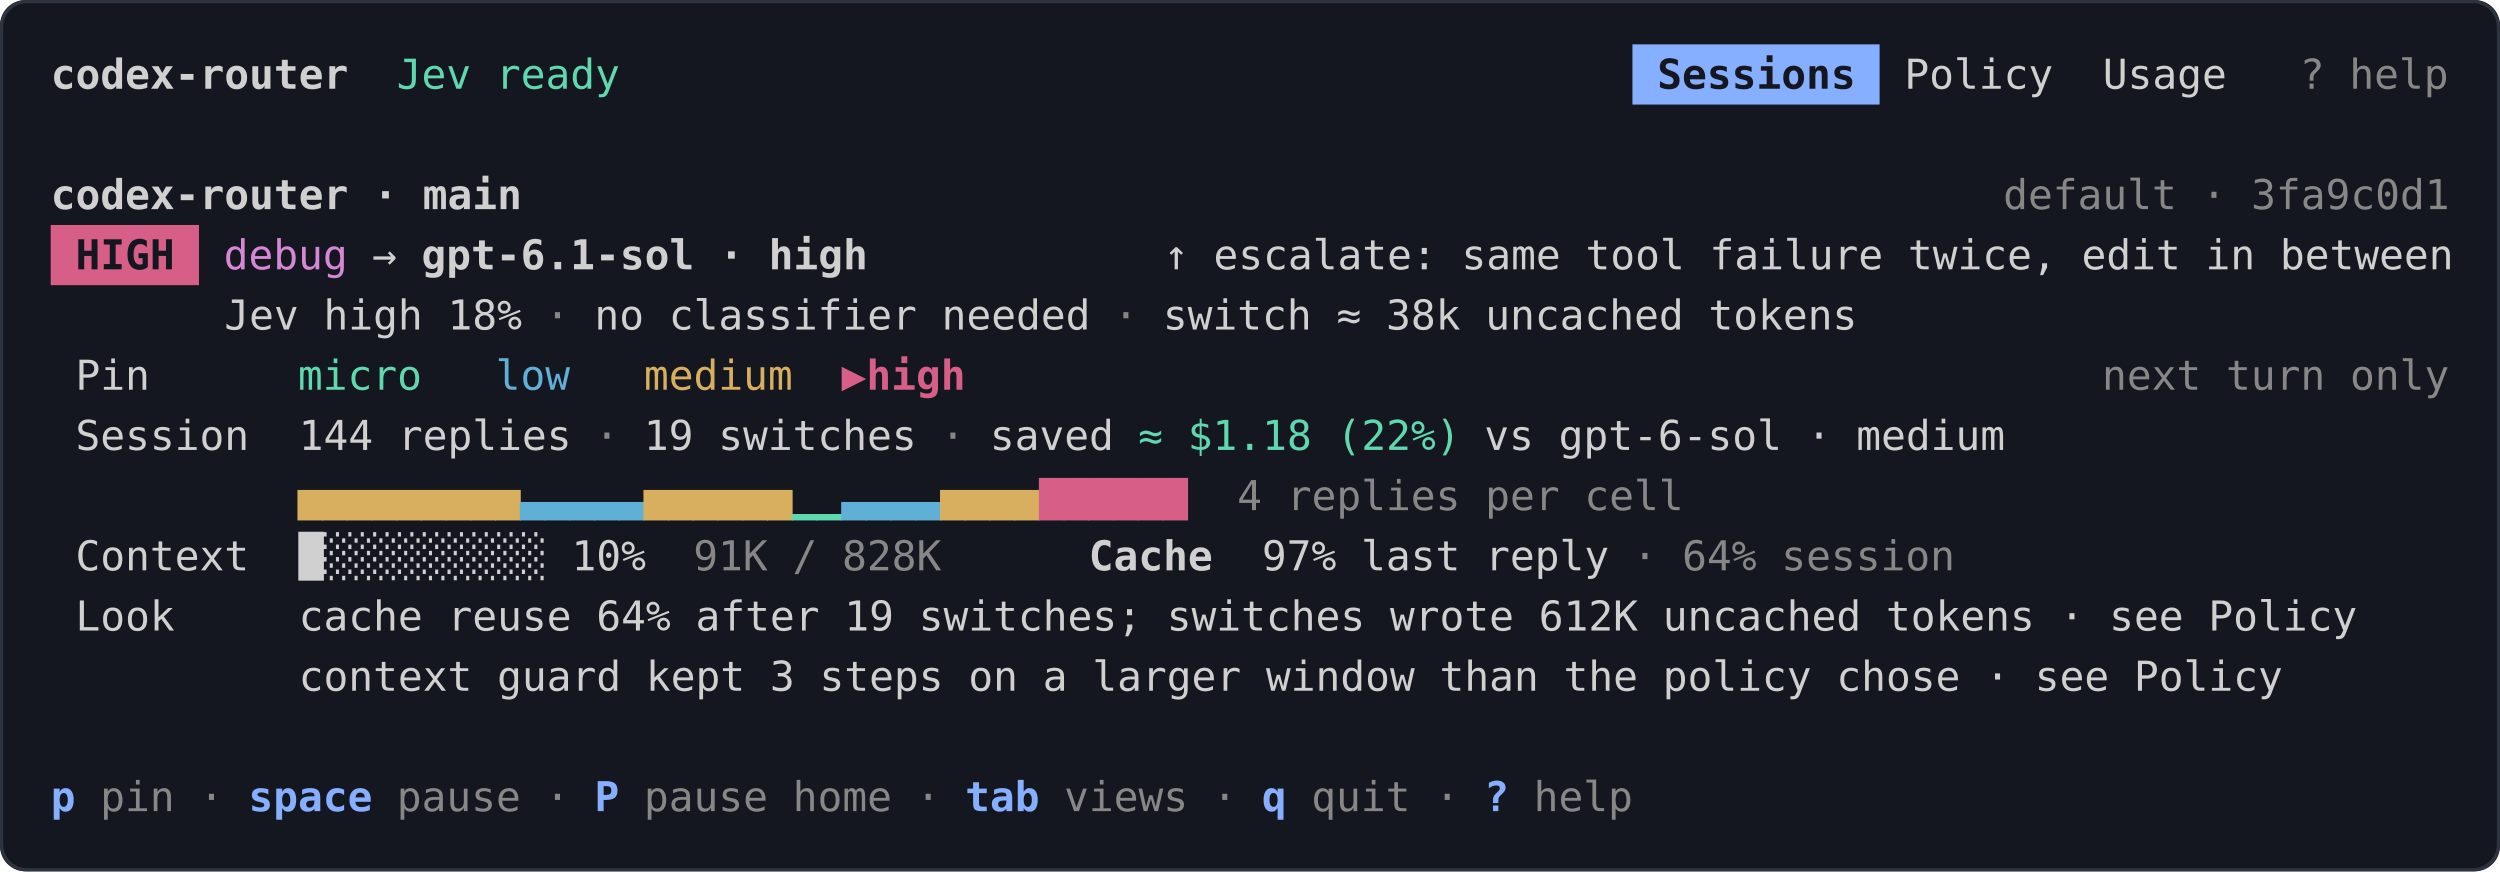
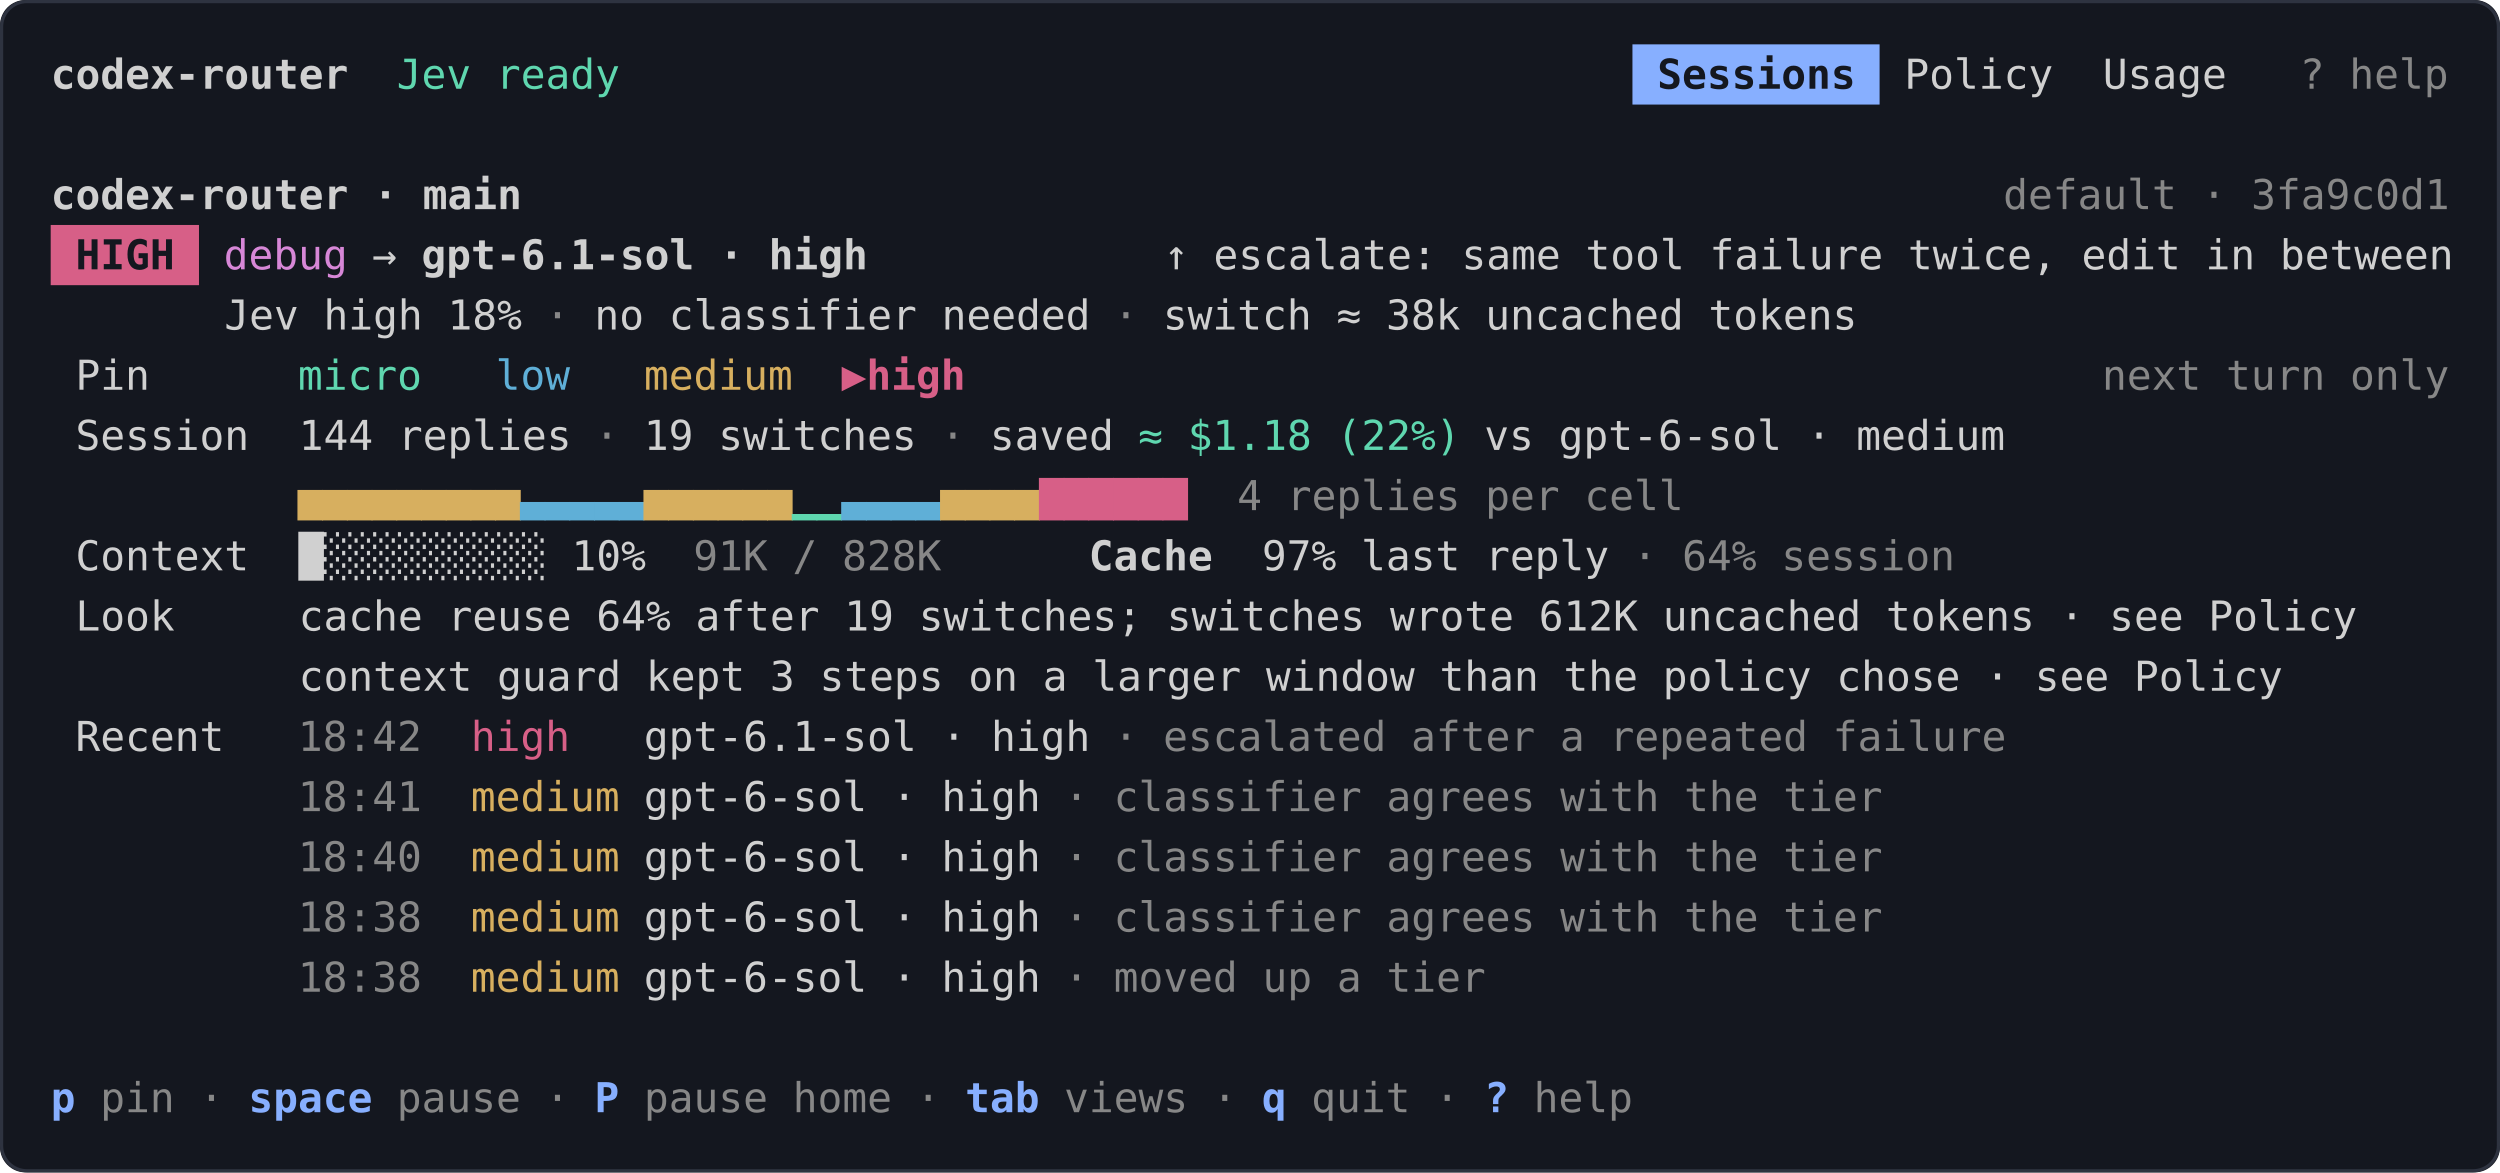
- <svg xmlns="http://www.w3.org/2000/svg" viewBox="0 0 789 275" width="789" height="275" role="img" aria-labelledby="title desc">
+ <svg xmlns="http://www.w3.org/2000/svg" viewBox="0 0 789 370" width="789" height="370" role="img" aria-labelledby="title desc">
  <style>text { font-family: ui-monospace, SFMono-Regular, Menlo, Consolas, 'DejaVu Sans Mono', monospace; font-size: 13px; }</style>
-   <rect width="789" height="275" rx="8" fill="#14171f" />
-   <rect x="0.5" y="0.5" width="788" height="274" rx="8" fill="none" stroke="#2e3340" />
+   <rect width="789" height="370" rx="8" fill="#14171f" />
+   <rect x="0.5" y="0.5" width="788" height="369" rx="8" fill="none" stroke="#2e3340" />
  <text x="16.0" y="28.0" fill="#d0d0d0" font-weight="700" xml:space="preserve">codex-router</text>
  <text x="125.2" y="28.0" fill="#5fd7af" xml:space="preserve">Jev ready</text>
  <rect x="515.2" y="14.0" width="78.0" height="19" fill="#87afff" />
  <text x="515.2" y="28.0" fill="#14171f" font-weight="700" xml:space="preserve"> Sessions </text>
  <text x="593.2" y="28.0" fill="#d0d0d0" xml:space="preserve"> Policy  Usage   </text>
  <text x="725.8" y="28.0" fill="#878787" xml:space="preserve">? help</text>
  <text x="16.0" y="66.0" fill="#d0d0d0" font-weight="700" xml:space="preserve">codex-router · main</text>
  <text x="632.2" y="66.0" fill="#878787" xml:space="preserve">default · 3fa9c0d1</text>
  <rect x="16.0" y="71.0" width="46.8" height="19" fill="#d75f87" />
  <text x="16.0" y="85.0" fill="#14171f" font-weight="700" xml:space="preserve"> HIGH </text>
  <text x="70.6" y="85.0" fill="#d787d7" xml:space="preserve">debug</text>
  <text x="109.6" y="85.0" fill="#d0d0d0" xml:space="preserve"> → </text>
  <text x="133.0" y="85.0" fill="#d0d0d0" font-weight="700" xml:space="preserve">gpt-6.1-sol · high</text>
  <text x="273.4" y="85.0" fill="#d0d0d0" xml:space="preserve">            ↑ escalate: same tool failure twice, edit in between</text>
  <text x="16.0" y="104.0" fill="#d0d0d0" xml:space="preserve">       Jev high 18%</text>
  <text x="164.2" y="104.0" fill="#878787" xml:space="preserve"> · </text>
  <text x="187.6" y="104.0" fill="#d0d0d0" xml:space="preserve">no classifier needed</text>
  <text x="343.6" y="104.0" fill="#878787" xml:space="preserve"> · </text>
  <text x="367.0" y="104.0" fill="#d0d0d0" xml:space="preserve">switch ≈ 38k uncached tokens</text>
  <text x="16.0" y="123.0" fill="#d0d0d0" xml:space="preserve"> Pin     </text>
  <text x="86.2" y="123.0" fill="#5fd7af" xml:space="preserve"> micro  </text>
  <text x="148.6" y="123.0" fill="#5fafd7" xml:space="preserve"> low  </text>
  <text x="195.4" y="123.0" fill="#d7af5f" xml:space="preserve"> medium  </text>
  <text x="265.6" y="123.0" fill="#d75f87" font-weight="700" xml:space="preserve">▶high  </text>
  <text x="663.4" y="123.0" fill="#878787" xml:space="preserve">next turn only</text>
  <text x="16.0" y="142.0" fill="#d0d0d0" xml:space="preserve"> Session  144 replies</text>
  <text x="179.8" y="142.0" fill="#878787" xml:space="preserve"> · </text>
  <text x="203.2" y="142.0" fill="#d0d0d0" xml:space="preserve">19 switches</text>
  <text x="289.0" y="142.0" fill="#878787" xml:space="preserve"> · </text>
  <text x="312.4" y="142.0" fill="#d0d0d0" xml:space="preserve">saved </text>
  <text x="359.2" y="142.0" fill="#5fd7af" xml:space="preserve">≈ $1.18 (22%)</text>
  <text x="460.6" y="142.0" fill="#d0d0d0" xml:space="preserve"> vs gpt-6-sol · medium</text>
  <text x="94.0" y="161.0" fill="#d7af5f" xml:space="preserve">▅</text>
  <text x="101.8" y="161.0" fill="#d7af5f" xml:space="preserve">▅</text>
  <text x="109.6" y="161.0" fill="#d7af5f" xml:space="preserve">▅</text>
  <text x="117.4" y="161.0" fill="#d7af5f" xml:space="preserve">▅</text>
  <text x="125.2" y="161.0" fill="#d7af5f" xml:space="preserve">▅</text>
  <text x="133.0" y="161.0" fill="#d7af5f" xml:space="preserve">▅</text>
  <text x="140.8" y="161.0" fill="#d7af5f" xml:space="preserve">▅</text>
  <text x="148.6" y="161.0" fill="#d7af5f" xml:space="preserve">▅</text>
  <text x="156.4" y="161.0" fill="#d7af5f" xml:space="preserve">▅</text>
  <text x="164.2" y="161.0" fill="#5fafd7" xml:space="preserve">▃</text>
  <text x="172.0" y="161.0" fill="#5fafd7" xml:space="preserve">▃</text>
  <text x="179.8" y="161.0" fill="#5fafd7" xml:space="preserve">▃</text>
  <text x="187.6" y="161.0" fill="#5fafd7" xml:space="preserve">▃</text>
  <text x="195.4" y="161.0" fill="#5fafd7" xml:space="preserve">▃</text>
  <text x="203.2" y="161.0" fill="#d7af5f" xml:space="preserve">▅</text>
  <text x="211.0" y="161.0" fill="#d7af5f" xml:space="preserve">▅</text>
  <text x="218.8" y="161.0" fill="#d7af5f" xml:space="preserve">▅</text>
  <text x="226.6" y="161.0" fill="#d7af5f" xml:space="preserve">▅</text>
  <text x="234.4" y="161.0" fill="#d7af5f" xml:space="preserve">▅</text>
  <text x="242.2" y="161.0" fill="#d7af5f" xml:space="preserve">▅</text>
  <text x="250.0" y="161.0" fill="#5fd7af" xml:space="preserve">▁</text>
  <text x="257.8" y="161.0" fill="#5fd7af" xml:space="preserve">▁</text>
  <text x="265.6" y="161.0" fill="#5fafd7" xml:space="preserve">▃</text>
  <text x="273.4" y="161.0" fill="#5fafd7" xml:space="preserve">▃</text>
  <text x="281.2" y="161.0" fill="#5fafd7" xml:space="preserve">▃</text>
  <text x="289.0" y="161.0" fill="#5fafd7" xml:space="preserve">▃</text>
  <text x="296.8" y="161.0" fill="#d7af5f" xml:space="preserve">▅</text>
  <text x="304.6" y="161.0" fill="#d7af5f" xml:space="preserve">▅</text>
  <text x="312.4" y="161.0" fill="#d7af5f" xml:space="preserve">▅</text>
  <text x="320.2" y="161.0" fill="#d7af5f" xml:space="preserve">▅</text>
  <text x="328.0" y="161.0" fill="#d75f87" xml:space="preserve">▇</text>
  <text x="335.8" y="161.0" fill="#d75f87" xml:space="preserve">▇</text>
  <text x="343.6" y="161.0" fill="#d75f87" xml:space="preserve">▇</text>
  <text x="351.4" y="161.0" fill="#d75f87" xml:space="preserve">▇</text>
  <text x="359.2" y="161.0" fill="#d75f87" xml:space="preserve">▇</text>
  <text x="367.0" y="161.0" fill="#d75f87" xml:space="preserve">▇</text>
  <text x="374.8" y="161.0" fill="#878787" xml:space="preserve">  4 replies per cell</text>
  <text x="16.0" y="180.0" fill="#d0d0d0" xml:space="preserve"> Context  █░░░░░░░░░ 10%  </text>
  <text x="218.8" y="180.0" fill="#878787" xml:space="preserve">91K / 828K</text>
  <text x="343.6" y="180.0" fill="#d0d0d0" font-weight="700" xml:space="preserve">Cache</text>
  <text x="382.6" y="180.0" fill="#d0d0d0" xml:space="preserve">  97% last reply</text>
  <text x="507.4" y="180.0" fill="#878787" xml:space="preserve"> · 64% session</text>
  <text x="16.0" y="199.0" fill="#d0d0d0" xml:space="preserve"> Look     cache reuse 64% after 19 switches; switches wrote 612K uncached tokens · see Policy</text>
  <text x="16.0" y="218.0" fill="#d0d0d0" xml:space="preserve">          context guard kept 3 steps on a larger window than the policy chose · see Policy</text>
-   <text x="16.0" y="256.0" fill="#87afff" font-weight="700" xml:space="preserve">p</text>
-   <text x="23.8" y="256.0" fill="#878787" xml:space="preserve"> pin</text>
-   <text x="55.0" y="256.0" fill="#878787" xml:space="preserve"> · </text>
-   <text x="78.4" y="256.0" fill="#87afff" font-weight="700" xml:space="preserve">space</text>
-   <text x="117.4" y="256.0" fill="#878787" xml:space="preserve"> pause</text>
-   <text x="164.2" y="256.0" fill="#878787" xml:space="preserve"> · </text>
-   <text x="187.6" y="256.0" fill="#87afff" font-weight="700" xml:space="preserve">P</text>
-   <text x="195.4" y="256.0" fill="#878787" xml:space="preserve"> pause home</text>
-   <text x="281.2" y="256.0" fill="#878787" xml:space="preserve"> · </text>
-   <text x="304.6" y="256.0" fill="#87afff" font-weight="700" xml:space="preserve">tab</text>
-   <text x="328.0" y="256.0" fill="#878787" xml:space="preserve"> views</text>
-   <text x="374.8" y="256.0" fill="#878787" xml:space="preserve"> · </text>
-   <text x="398.2" y="256.0" fill="#87afff" font-weight="700" xml:space="preserve">q</text>
-   <text x="406.0" y="256.0" fill="#878787" xml:space="preserve"> quit</text>
-   <text x="445.0" y="256.0" fill="#878787" xml:space="preserve"> · </text>
-   <text x="468.4" y="256.0" fill="#87afff" font-weight="700" xml:space="preserve">?</text>
-   <text x="476.2" y="256.0" fill="#878787" xml:space="preserve"> help</text>
+   <text x="16.0" y="237.0" fill="#d0d0d0" xml:space="preserve"> Recent   </text>
+   <text x="94.0" y="237.0" fill="#878787" xml:space="preserve">18:42  </text>
+   <text x="148.6" y="237.0" fill="#d75f87" xml:space="preserve">high   </text>
+   <text x="203.2" y="237.0" fill="#d0d0d0" xml:space="preserve">gpt-6.1-sol · high</text>
+   <text x="343.6" y="237.0" fill="#878787" xml:space="preserve"> · escalated after a repeated failure</text>
+   <text x="94.0" y="256.0" fill="#878787" xml:space="preserve">18:41  </text>
+   <text x="148.6" y="256.0" fill="#d7af5f" xml:space="preserve">medium </text>
+   <text x="203.2" y="256.0" fill="#d0d0d0" xml:space="preserve">gpt-6-sol · high</text>
+   <text x="328.0" y="256.0" fill="#878787" xml:space="preserve"> · classifier agrees with the tier</text>
+   <text x="94.0" y="275.0" fill="#878787" xml:space="preserve">18:40  </text>
+   <text x="148.6" y="275.0" fill="#d7af5f" xml:space="preserve">medium </text>
+   <text x="203.2" y="275.0" fill="#d0d0d0" xml:space="preserve">gpt-6-sol · high</text>
+   <text x="328.0" y="275.0" fill="#878787" xml:space="preserve"> · classifier agrees with the tier</text>
+   <text x="94.0" y="294.0" fill="#878787" xml:space="preserve">18:38  </text>
+   <text x="148.6" y="294.0" fill="#d7af5f" xml:space="preserve">medium </text>
+   <text x="203.2" y="294.0" fill="#d0d0d0" xml:space="preserve">gpt-6-sol · high</text>
+   <text x="328.0" y="294.0" fill="#878787" xml:space="preserve"> · classifier agrees with the tier</text>
+   <text x="94.0" y="313.0" fill="#878787" xml:space="preserve">18:38  </text>
+   <text x="148.6" y="313.0" fill="#d7af5f" xml:space="preserve">medium </text>
+   <text x="203.2" y="313.0" fill="#d0d0d0" xml:space="preserve">gpt-6-sol · high</text>
+   <text x="328.0" y="313.0" fill="#878787" xml:space="preserve"> · moved up a tier</text>
+   <text x="16.0" y="351.0" fill="#87afff" font-weight="700" xml:space="preserve">p</text>
+   <text x="23.8" y="351.0" fill="#878787" xml:space="preserve"> pin</text>
+   <text x="55.0" y="351.0" fill="#878787" xml:space="preserve"> · </text>
+   <text x="78.4" y="351.0" fill="#87afff" font-weight="700" xml:space="preserve">space</text>
+   <text x="117.4" y="351.0" fill="#878787" xml:space="preserve"> pause</text>
+   <text x="164.2" y="351.0" fill="#878787" xml:space="preserve"> · </text>
+   <text x="187.6" y="351.0" fill="#87afff" font-weight="700" xml:space="preserve">P</text>
+   <text x="195.4" y="351.0" fill="#878787" xml:space="preserve"> pause home</text>
+   <text x="281.2" y="351.0" fill="#878787" xml:space="preserve"> · </text>
+   <text x="304.6" y="351.0" fill="#87afff" font-weight="700" xml:space="preserve">tab</text>
+   <text x="328.0" y="351.0" fill="#878787" xml:space="preserve"> views</text>
+   <text x="374.8" y="351.0" fill="#878787" xml:space="preserve"> · </text>
+   <text x="398.2" y="351.0" fill="#87afff" font-weight="700" xml:space="preserve">q</text>
+   <text x="406.0" y="351.0" fill="#878787" xml:space="preserve"> quit</text>
+   <text x="445.0" y="351.0" fill="#878787" xml:space="preserve"> · </text>
+   <text x="468.4" y="351.0" fill="#87afff" font-weight="700" xml:space="preserve">?</text>
+   <text x="476.2" y="351.0" fill="#878787" xml:space="preserve"> help</text>
</svg>
